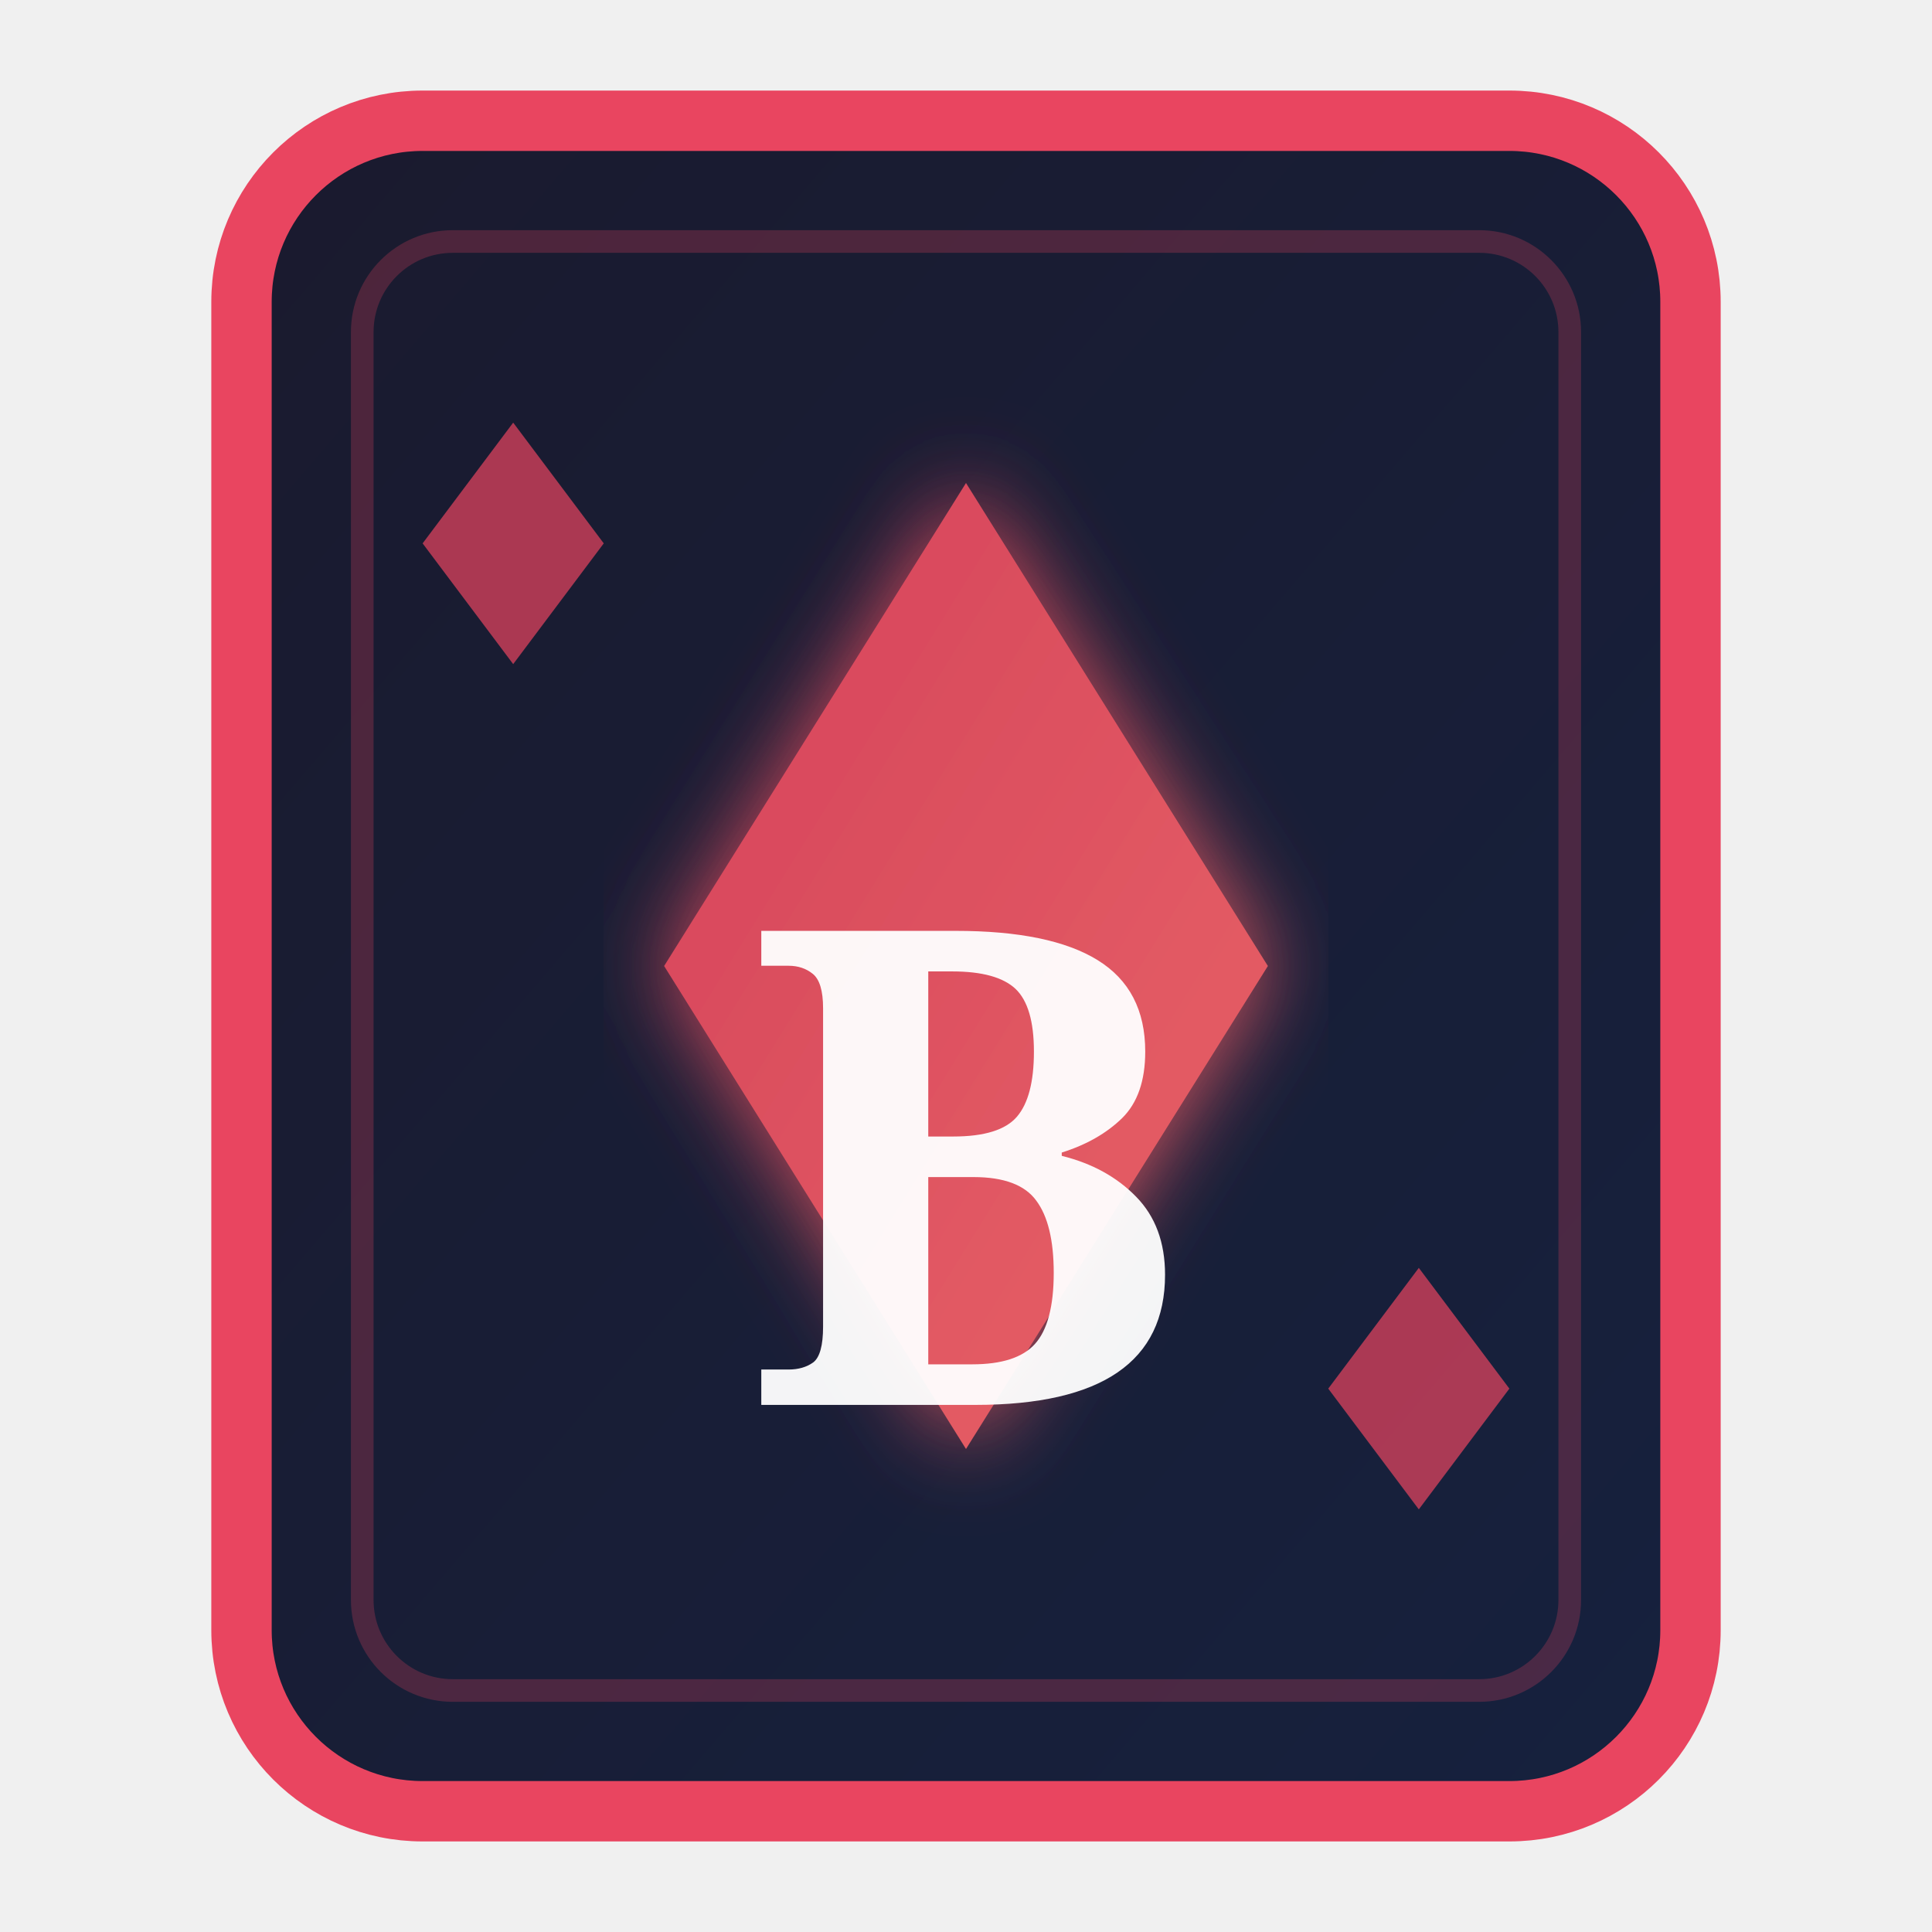
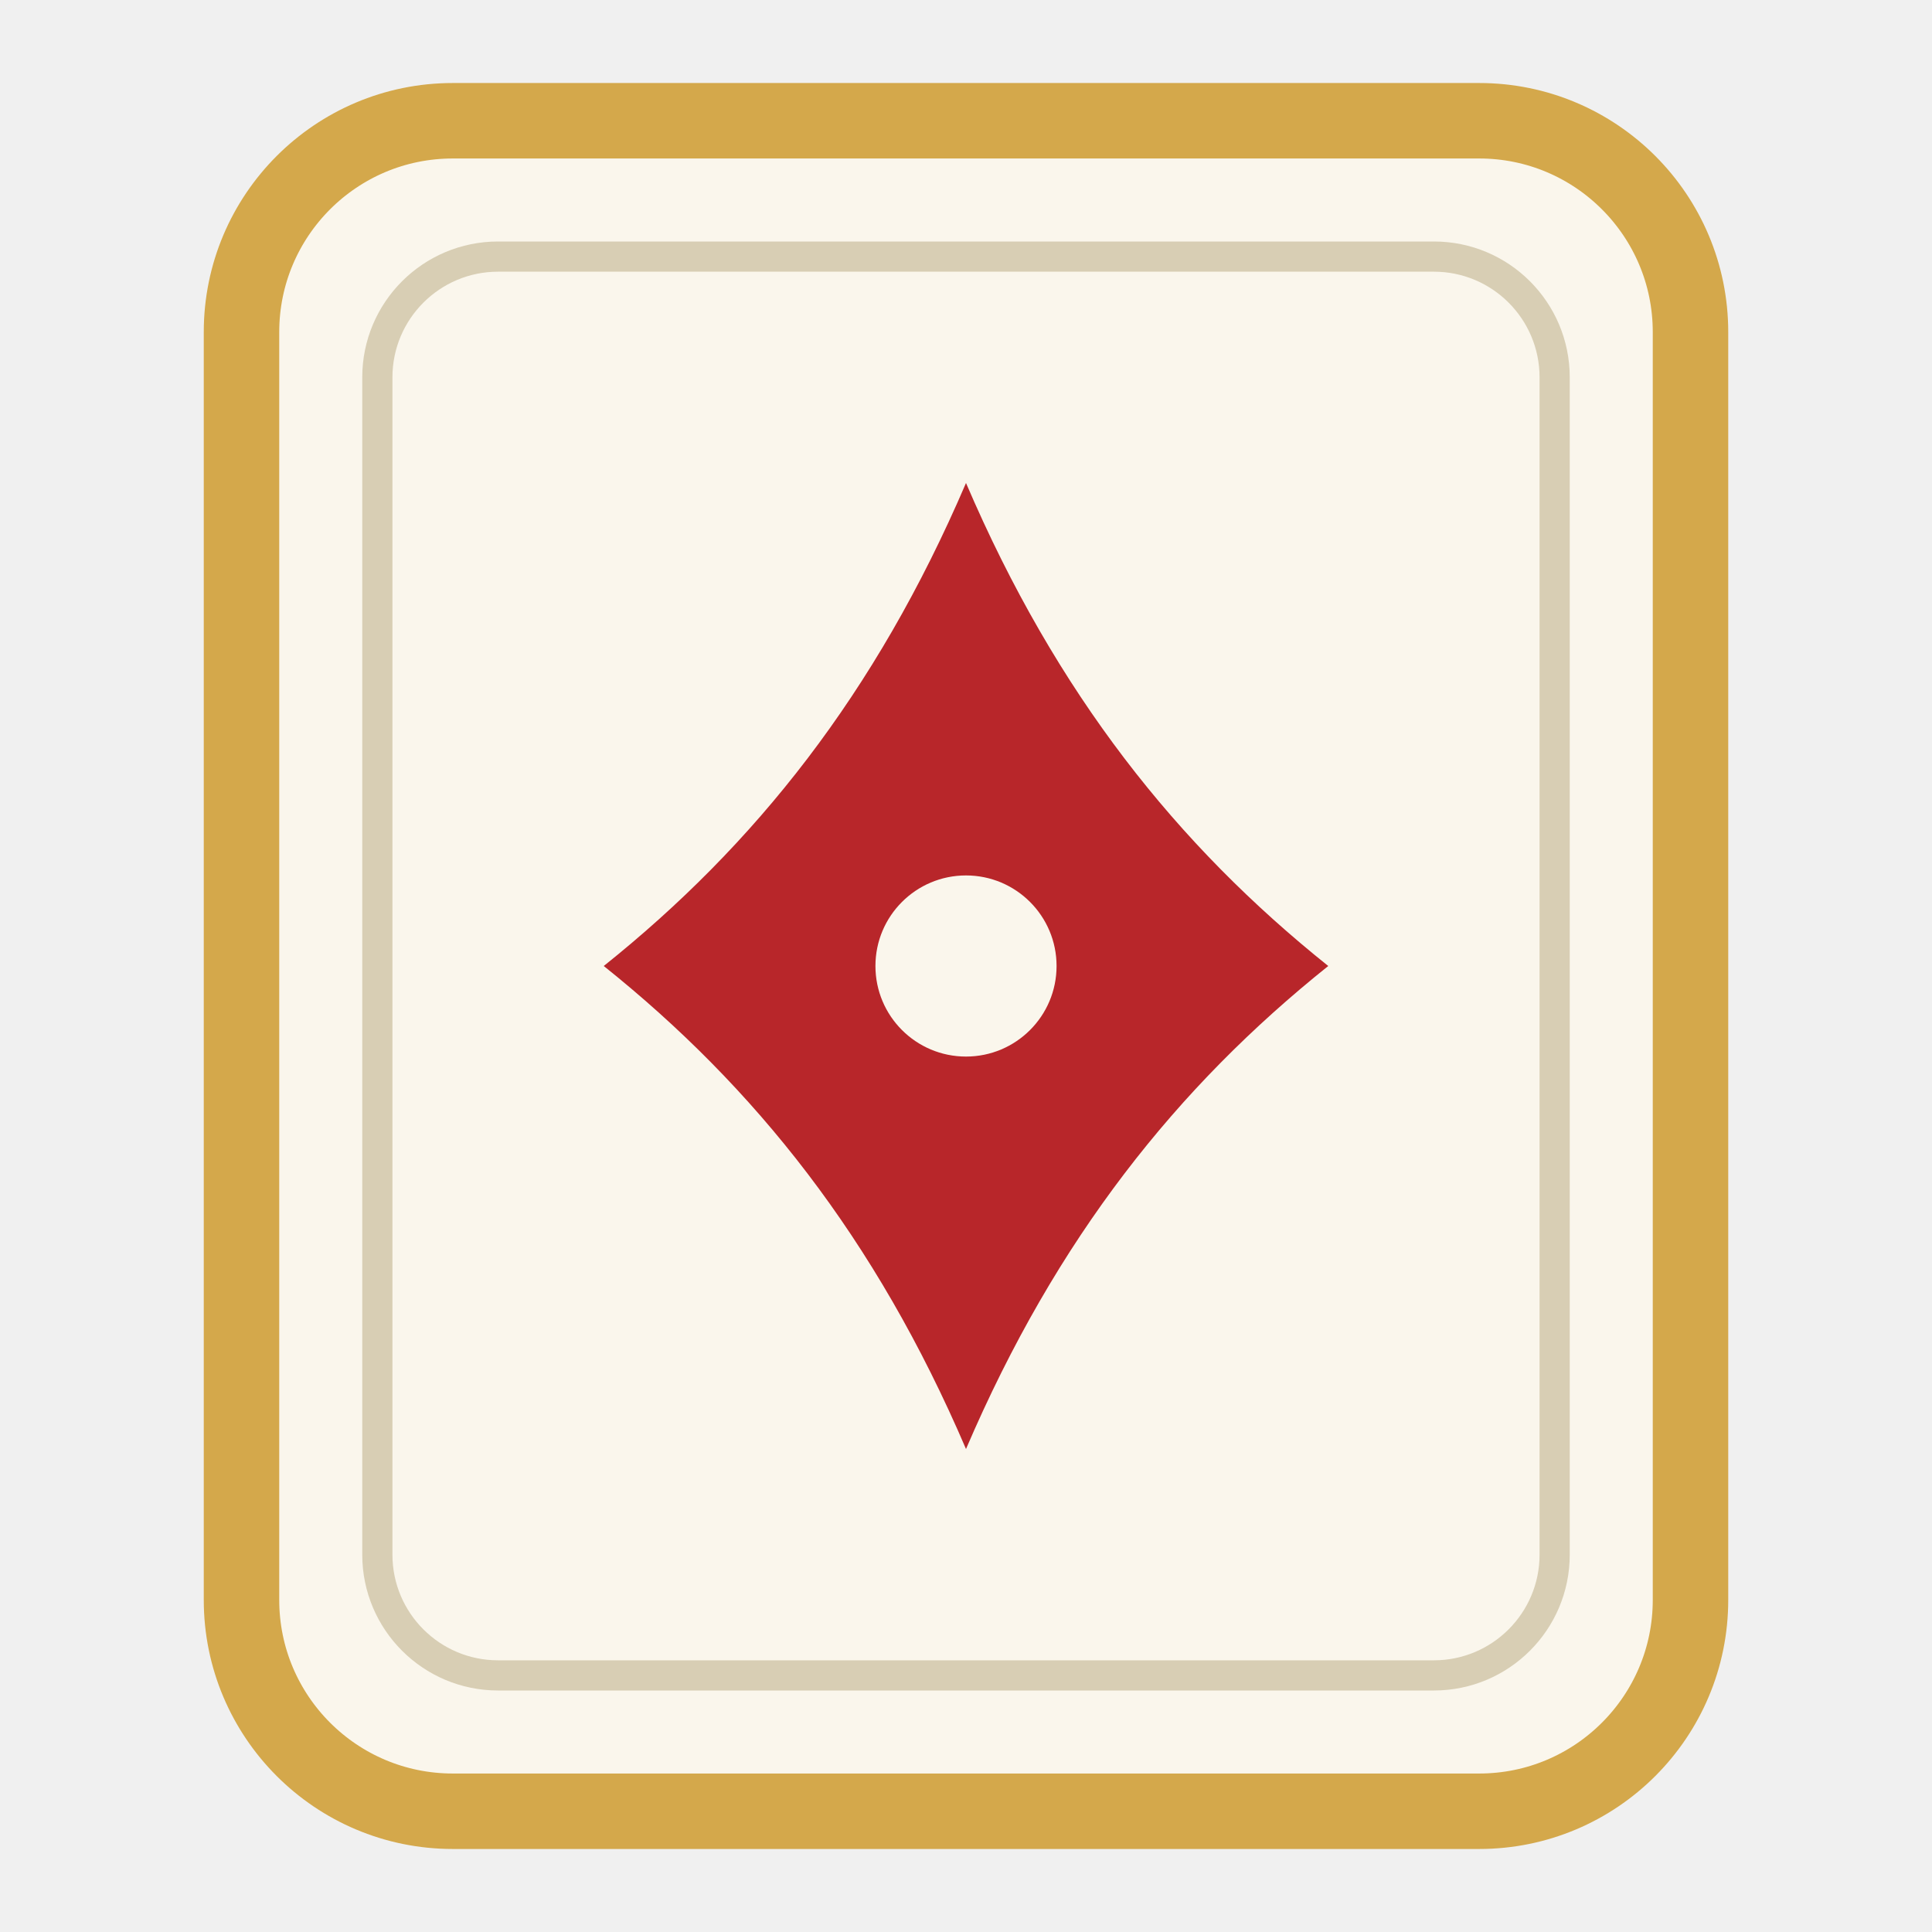
<svg xmlns="http://www.w3.org/2000/svg" viewBox="0 0 64 64" width="64" height="64">
-   <defs>
-     <linearGradient id="cardBg" x1="0%" y1="0%" x2="100%" y2="100%">
-       <stop offset="0%" style="stop-color:#1a1a2e" />
-       <stop offset="100%" style="stop-color:#16213e" />
-     </linearGradient>
-     <linearGradient id="accent" x1="0%" y1="0%" x2="100%" y2="100%">
-       <stop offset="0%" style="stop-color:#e94560" />
-       <stop offset="100%" style="stop-color:#ff6b6b" />
-     </linearGradient>
-     <filter id="glow">
-       <feGaussianBlur stdDeviation="1.5" result="blur" />
-       <feMerge>
-         <feMergeNode in="blur" />
-         <feMergeNode in="SourceGraphic" />
-       </feMerge>
-     </filter>
-   </defs>
-   <rect x="8" y="4" width="48" height="56" rx="6" ry="6" fill="url(#cardBg)" stroke="#e94560" stroke-width="2" />
-   <rect x="12" y="8" width="40" height="48" rx="3" ry="3" fill="none" stroke="rgba(233,69,96,0.25)" stroke-width="0.75" />
-   <path d="M32 16 L42 32 L32 48 L22 32 Z" fill="url(#accent)" filter="url(#glow)" opacity="0.9" />
-   <text x="32" y="38" font-family="Georgia, serif" font-size="22" font-weight="bold" fill="#ffffff" text-anchor="middle" dominant-baseline="central" opacity="0.95">B</text>
-   <path d="M17 14 L20 18 L17 22 L14 18 Z" fill="#e94560" opacity="0.7" />
-   <path d="M47 42 L50 46 L47 50 L44 46 Z" fill="#e94560" opacity="0.7" />
+   <rect x="8" y="4" width="48" height="56" rx="7" fill="#faf6ec" stroke="#d4a84b" stroke-width="2.5" />
+   <rect x="12.5" y="8.5" width="39" height="47" rx="4" fill="none" stroke="#d8ceb4" stroke-width="1" />
+   <path d="M32 16 C35 23 39 28 44 32 C39 36 35 41 32 48 C29 41 25 36 20 32 C25 28 29 23 32 16 Z" fill="#b8262a" />
+   <circle cx="32" cy="32" r="3" fill="#faf6ec" />
</svg>
